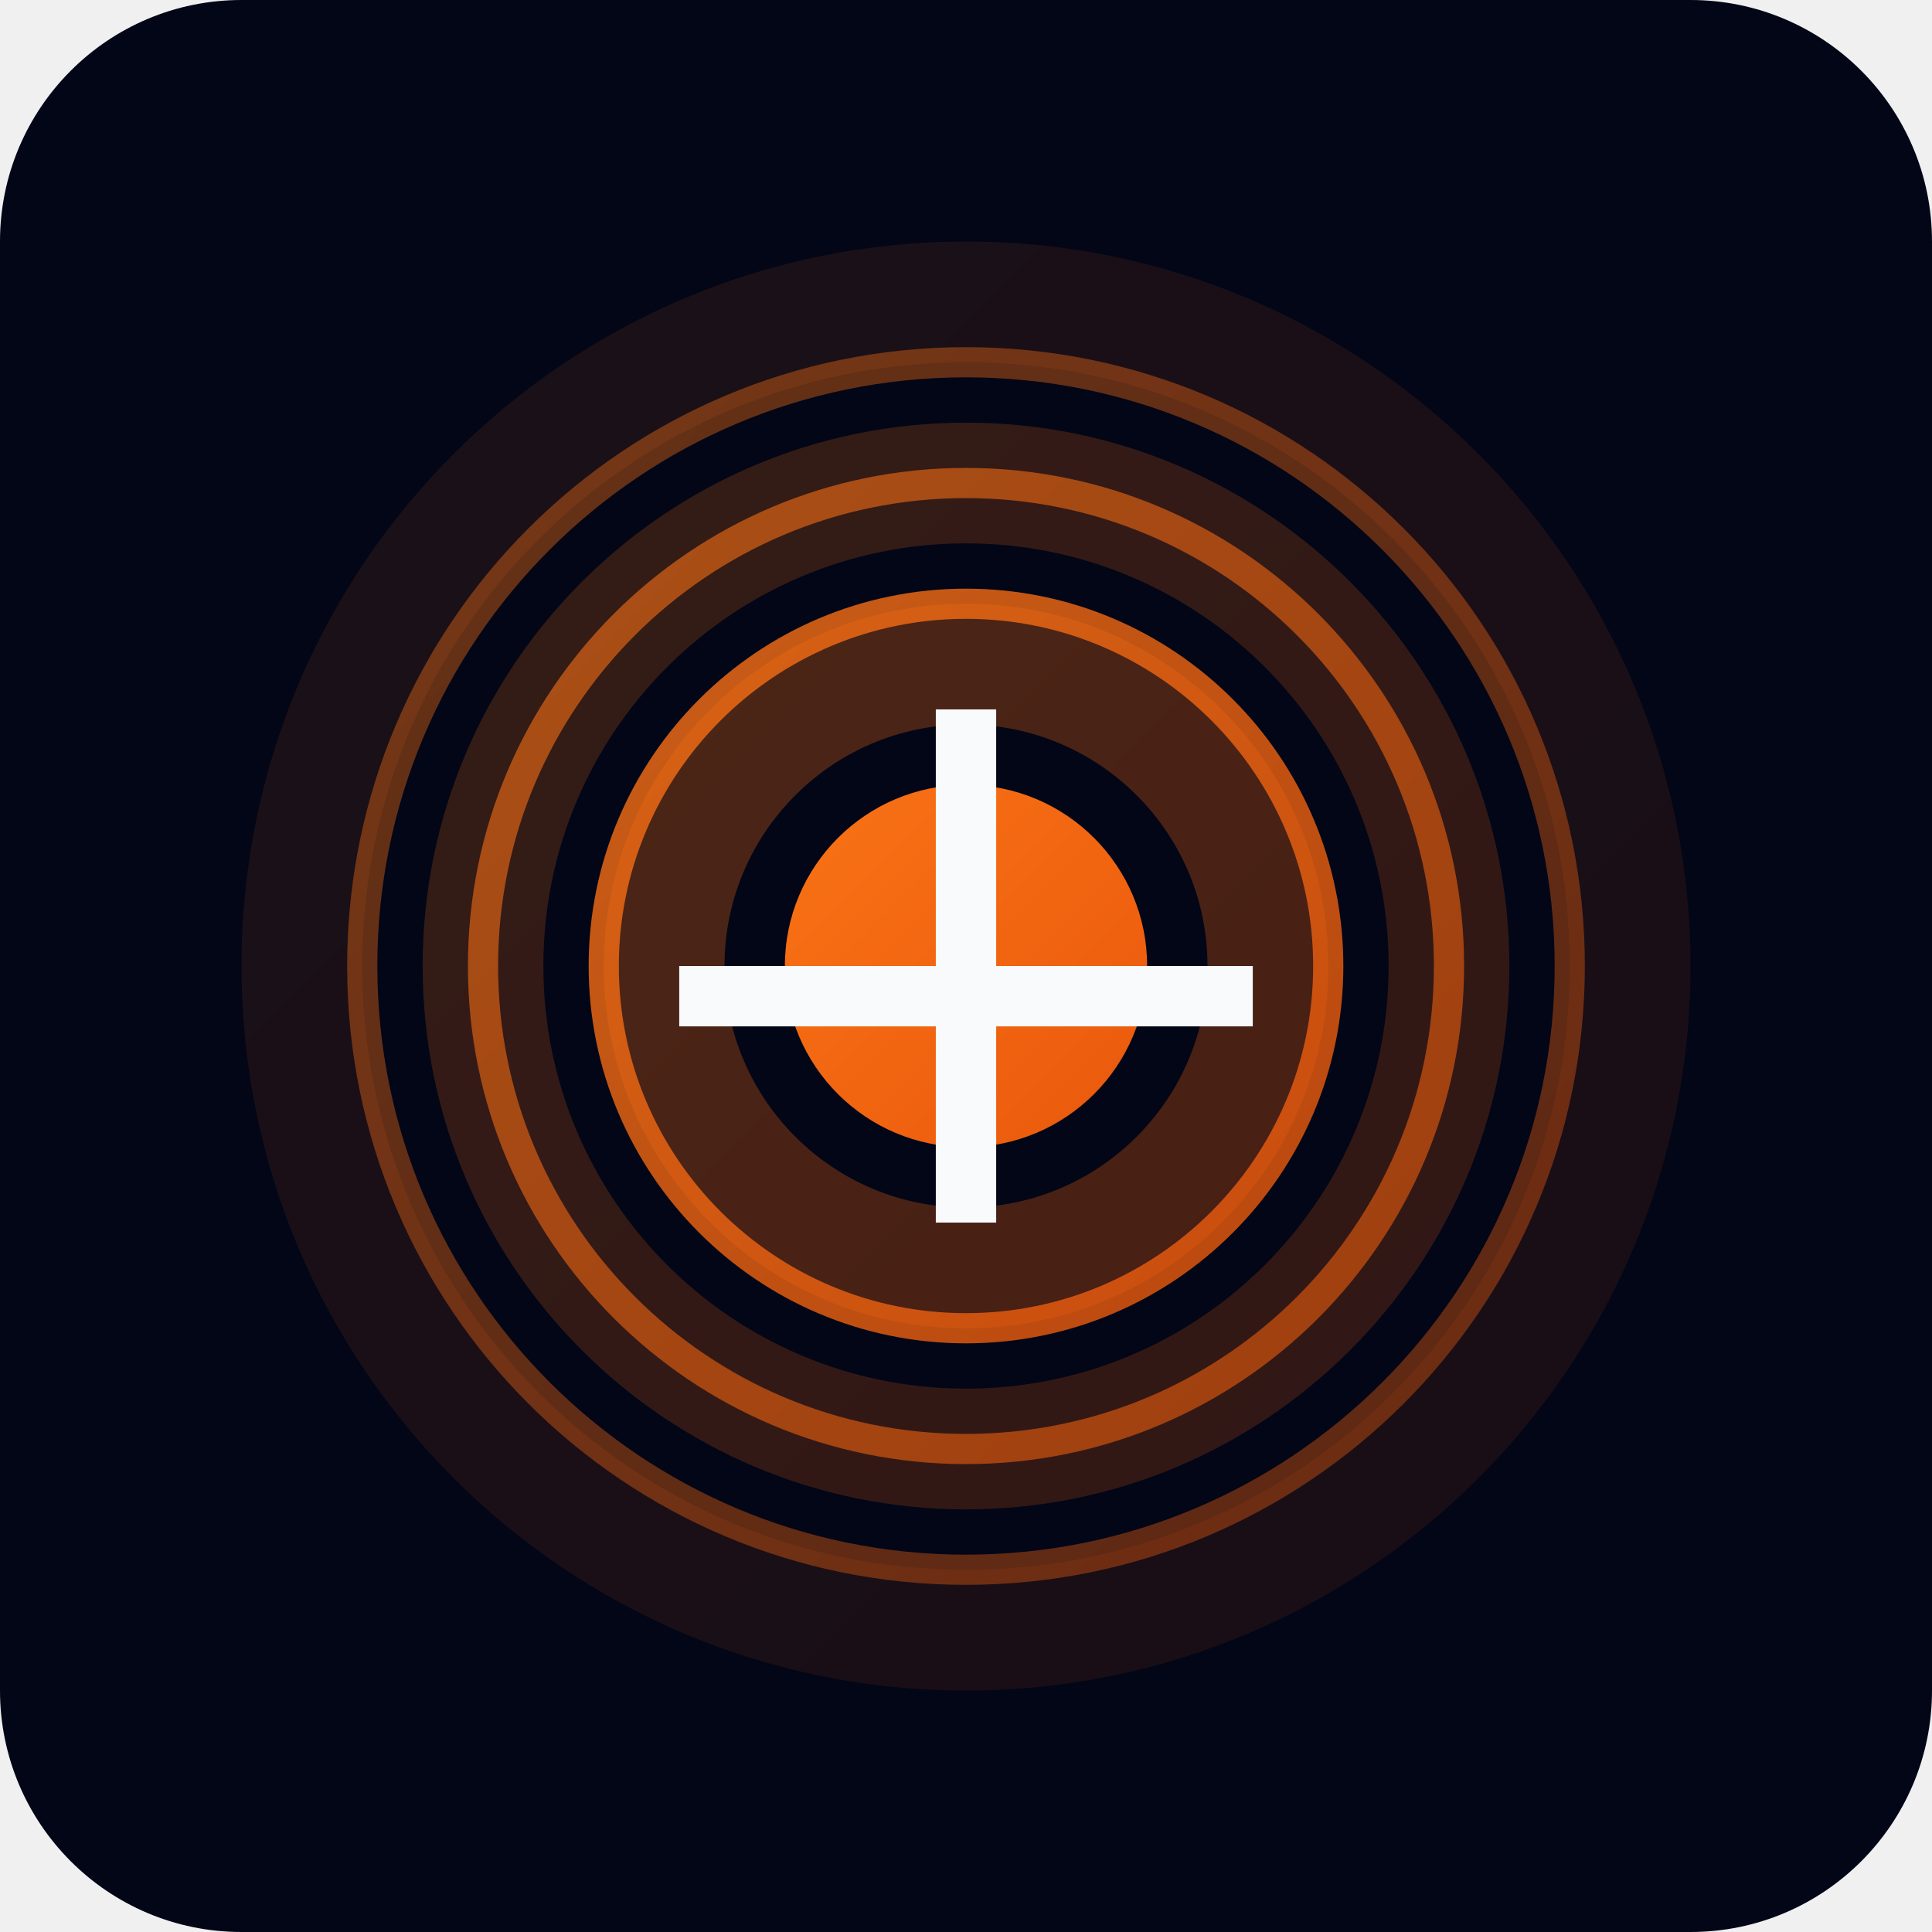
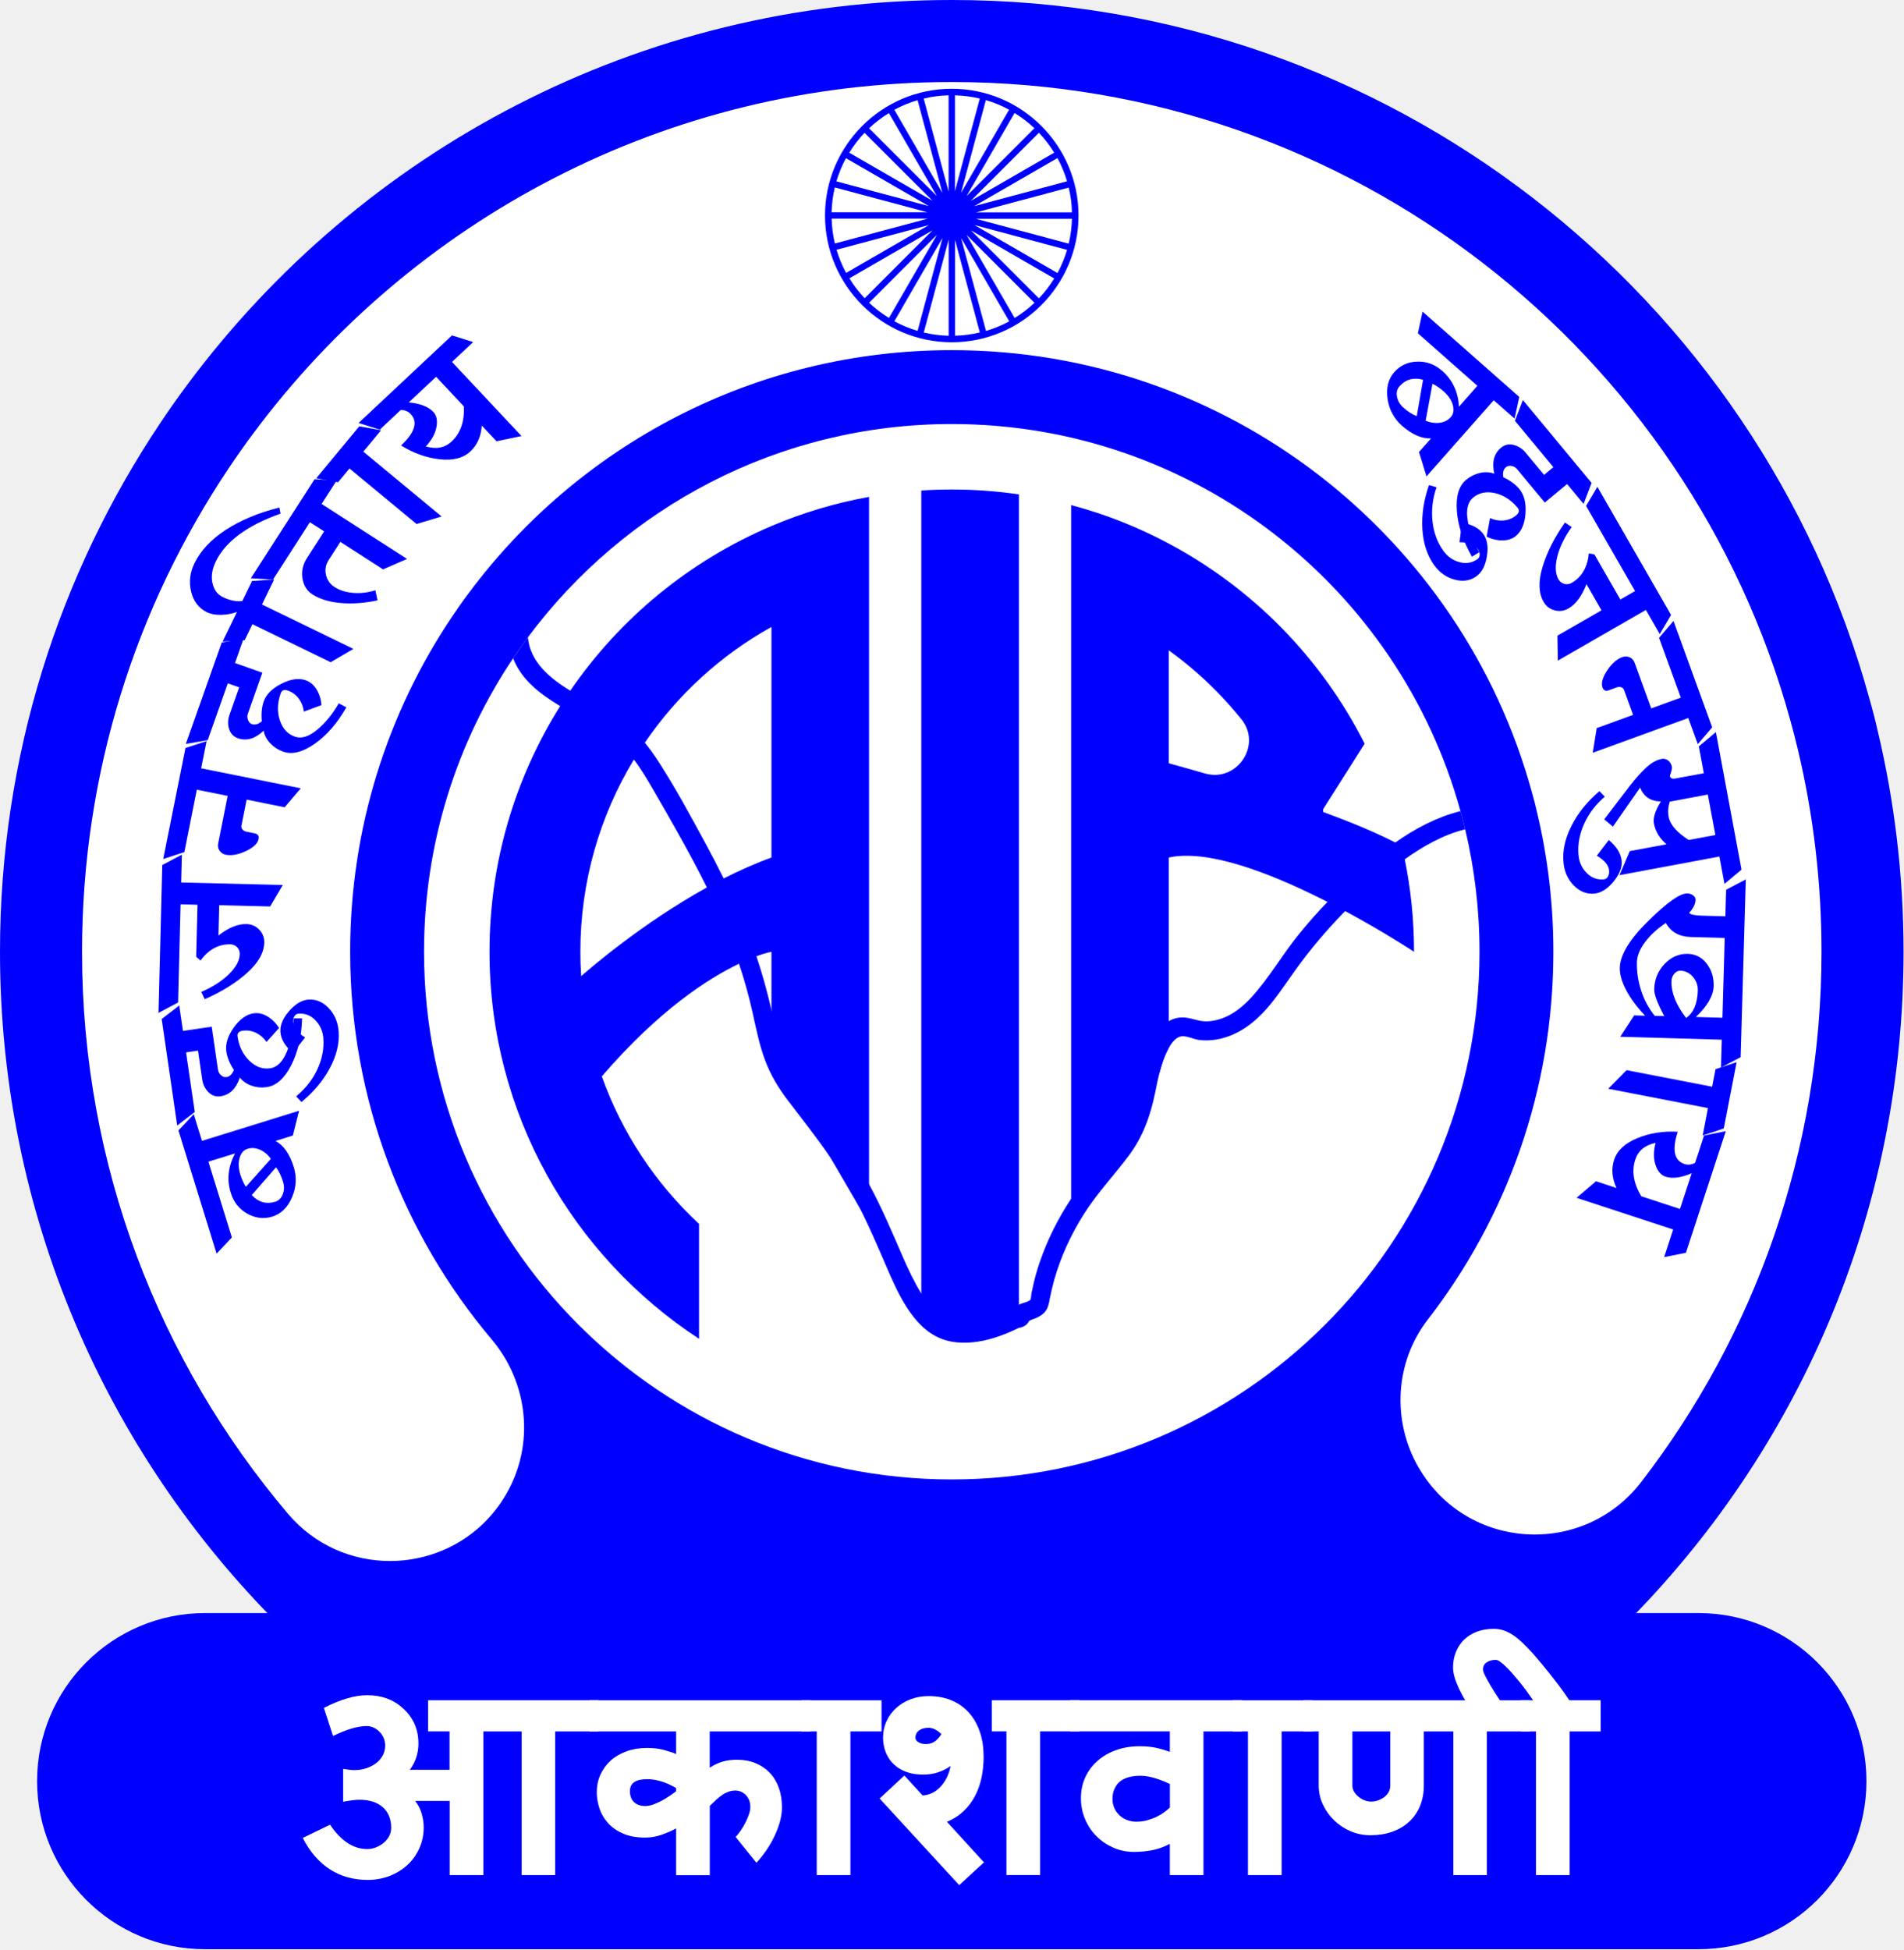
- <svg xmlns="http://www.w3.org/2000/svg" viewBox="0 0 512 512">
+ <svg xmlns="http://www.w3.org/2000/svg" id="Layer_2" data-name="Layer 2" viewBox="0 0 299.16 306.34">
  <defs>
-     <linearGradient id="waveGradient512" x1="0%" y1="0%" x2="100%" y2="100%">
-       <stop offset="0%" style="stop-color:#f97316;stop-opacity:1" />
-       <stop offset="100%" style="stop-color:#ea580c;stop-opacity:1" />
-     </linearGradient>
+     <style>
+       .cls-1 {
+         fill: #fff;
+       }
+ 
+       .cls-1, .cls-2 {
+         stroke-width: 0px;
+       }
+ 
+       .cls-2 {
+         fill: blue;
+       }
+     </style>
  </defs>
-   <rect width="512" height="512" fill="#020617" rx="64" />
-   <g fill="url(#waveGradient512)">
-     <circle cx="256" cy="256" r="48" />
-     <path d="M256 160c-53 0-96 43-96 96s43 96 96 96 96-43 96-96-43-96-96-96zm0 160c-35.3 0-64-28.7-64-64s28.7-64 64-64 64 28.7 64 64-28.7 64-64 64z" opacity="0.3" />
-     <path d="M256 112c-79.5 0-144 64.5-144 144s64.5 144 144 144 144-64.5 144-144-64.5-144-144-144zm0 256c-61.9 0-112-50.1-112-112s50.1-112 112-112 112 50.1 112 112-50.1 112-112 112z" opacity="0.2" />
-     <path d="M256 64c-106 0-192 86-192 192s86 192 192 192 192-86 192-192-86-192-192-192zm0 352c-88.4 0-160-71.6-160-160S167.6 96 256 96s160 71.6 160 160-71.6 160-160 160z" opacity="0.1" />
-   </g>
-   <g fill="none" stroke="url(#waveGradient512)" stroke-width="8" stroke-linecap="round">
-     <path d="M256 128c-70.7 0-128 57.3-128 128s57.3 128 128 128 128-57.3 128-128-57.3-128-128-128z" opacity="0.6" />
-     <path d="M256 96c-88.4 0-160 71.6-160 160s71.6 160 160 160 160-71.6 160-160-71.6-160-160-160z" opacity="0.4" />
-     <path d="M256 160c-53 0-96 43-96 96s43 96 96 96 96-43 96-96-43-96-96-96z" opacity="0.8" />
-   </g>
-   <g fill="#f8fafc">
-     <path d="M180 256h152v16H180z" />
-     <path d="M248 188v136h16V188z" />
+   <g id="Layer_1-2" data-name="Layer 1">
+     <g>
+       <rect class="cls-2" x="5.83" y="253.51" width="287.5" height="52.83" rx="26.41" ry="26.41" />
+       <path class="cls-2" d="m299.16,149.58c0,82.6-66.96,149.56-149.58,149.56S0,232.18,0,149.58c0-30.8,9.31-59.41,25.25-83.19,1.35-2.02,2.74-4,4.2-5.95C56.7,23.77,100.36,0,149.58,0c68.8,0,126.77,46.46,144.19,109.71.49,1.71.94,3.43,1.33,5.16,2.65,11.15,4.06,22.76,4.06,34.72Z" />
+       <path class="cls-1" d="m232.52,149.58c0,45.8-37.13,82.93-82.94,82.93s-82.94-37.13-82.94-82.93c0-17.08,5.16-32.94,14-46.13.75-1.12,1.52-2.22,2.33-3.3,15.11-20.33,39.32-33.51,66.61-33.51,38.15,0,70.29,25.76,79.95,60.83.27.95.52,1.9.74,2.86,1.47,6.18,2.25,12.62,2.25,19.25Z" />
+       <g>
+         <g>
+           <path class="cls-2" d="m220.77,135.04c-.14-.7-.29-1.39-.45-2.08-.33-.18-.68-.37-1.03-.55-3.18-1.63-7.17-3.27-11.34-4.8v-.44c2.36-3.72,4.17-6.57,6.52-10.29-3.38-6.7-7.77-12.8-12.96-18.11-5.2-5.31-11.21-9.82-17.82-13.34-4.82-2.58-9.96-4.62-15.35-6.05v112.97l13.94-23.94c.14-.55.3-1.1.49-1.64.19-.53.5-1.34.92-2.08v-29.92c6.02-1.33,15.56,2.31,23.64,6.32h.01c.43.21.87.43,1.29.65.96.48,1.89.97,2.78,1.45,6.23,3.35,10.82,6.39,10.82,6.39,0-4.98-.5-9.84-1.46-14.54Zm-31.43-13.49c-1.01-.3-1.92-.56-2.7-.77-1.85-.53-2.95-.82-2.95-.82v-17.75c3.12,2.25,6.01,4.79,8.62,7.61.44.46.86.94,1.28,1.42.42.48.84.97,1.24,1.47.1.1.18.21.27.32.1.13.2.26.29.39,2.75,4.07-1.17,9.56-6.05,8.13Z" />
+           <path class="cls-2" d="m160.13,77.7v129.63c-3.42.62-6.95.95-10.55.95-1.61,0-3.21-.07-4.79-.2V77.09c1.58-.11,3.18-.16,4.79-.16,3.58,0,7.11.26,10.55.77Z" />
+           <path class="cls-2" d="m121.24,82.67c-12.85,5.45-23.82,14.5-31.62,25.88-.55.79-1.08,1.6-1.59,2.42-7.03,11.19-11.1,24.43-11.1,38.61,0,25.46,13.1,47.86,32.93,60.83v-18.06c-6.81-6.32-12.1-14.25-15.28-23.19,9.02-10.47,16.78-15.42,21.56-17.7,1.07-.52,1.99-.89,2.74-1.18,1.52-.55,2.36-.7,2.36-.7v16.41l9.29,15.96,4.68,8.05,1.37,2.35v-114.26c-5.34.96-10.47,2.51-15.34,4.58Zm-7.51,55.39c-.89.46-1.78.93-2.64,1.41-10.31,5.71-18.62,12.94-19.75,13.94-.09-1.27-.13-2.54-.13-3.83,0-11.05,3.07-21.39,8.41-30.21.55-.9,1.12-1.78,1.72-2.65,5.1-7.5,11.93-13.76,19.9-18.19v36.24c-2.54.92-5.07,2.05-7.51,3.29Z" />
+         </g>
+         <g>
+           <path class="cls-2" d="m230.27,130.33c-3.43.85-6.58,2.64-9.45,4.68-.02.01-.03.02-.05.03-3.36,2.41-6.47,5.2-9.36,8.15-.12.11-.23.23-.34.34-2.73,2.82-5.27,5.83-7.56,9.03-2.23,3.11-4.27,6.46-7.44,8.72-1.44,1.03-3.14,1.8-4.89,2.09-.92.15-1.82.19-2.74.07-.87-.11-1.92-.68-2.77-.57-.8.1-1.47.91-1.98,1.82-.42.74-.73,1.55-.92,2.08-.19.54-.35,1.09-.49,1.64-.3,1.12-.52,2.25-.75,3.38-.76,3.65-1.91,6.88-4.17,9.89-2.3,3.07-4.93,5.83-6.99,9.09-2.04,3.23-3.66,6.71-4.69,10.39-.26.95-.49,1.91-.68,2.87-.14.75-.24,1.47-.73,2.09-.45.56-1.05.87-1.7,1.13-.23.09-.48.16-.7.27-.04.02-.07.04-.11.07h-.01c-.28.6-.94,1.03-1.61,1.09-.18.09-.37.18-.55.26-.56.27-1.13.51-1.71.74-1.08.43-2.19.78-3.33,1.02-2.2.44-4.54.52-6.66-.32-4.55-1.8-6.92-7.46-8.72-11.64-1.27-2.95-2.54-5.88-3.96-8.74-.77-1.56-1.6-3.11-2.49-4.62-.7-1.17-1.43-2.31-2.19-3.43-2.11-3.09-4.42-6.01-6.71-9.01-1.5-1.96-2.72-4.02-3.59-6.33-.89-2.39-1.39-4.91-1.94-7.4-.58-2.63-1.3-5.21-2.15-7.75-.77-2.33-1.66-4.62-2.65-6.88-.76-1.72-1.56-3.43-2.4-5.11-1.46-2.95-3.02-5.84-4.63-8.7-1.25-2.23-2.52-4.46-3.81-6.67-.94-1.62-1.89-3.24-3.03-4.73-.34-.45-.71-.89-1.09-1.31-2.67-2.94-6.8-4.85-10.5-7.09-3.22-1.95-6.1-4.15-7.39-7.52.75-1.12,1.52-2.22,2.33-3.3.3,3.84,3.44,6.45,6.65,8.4.8.49,1.61.94,2.38,1.36,2.32,1.25,4.65,2.49,6.7,4.17.97.79,1.84,1.68,2.64,2.64.78.96,1.5,1.97,2.17,3.01,2.65,4.09,4.98,8.44,7.31,12.72,1,1.85,1.98,3.72,2.91,5.61,1.28,2.58,2.47,5.2,3.56,7.87.58,1.44,1.11,2.89,1.59,4.35.93,2.78,1.7,5.59,2.36,8.46.09.39.18.79.27,1.18.51,2.34,1.04,4.74,2.05,6.94.99,2.19,2.45,4.1,3.95,5.96,3.03,3.76,5.84,7.64,8.25,11.82.28.49.55.97.82,1.47,2.02,3.73,3.65,7.6,5.34,11.5.85,1.94,1.75,3.87,2.87,5.67.08.13.16.25.24.38,1.07,1.65,2.31,3.42,4.27,4.05.33.1.66.18.99.23,1.09.18,2.21.09,3.31-.13.03,0,.05,0,.08-.01.38-.06.76-.15,1.13-.25,1-.27,1.99-.62,2.94-1.04.5-.22,1.01-.57,1.54-.81.24-.25.53-.47.84-.65.01,0,.01-.01.02-.01.48-.28,1.48-.38,1.82-.81.04-.05.1-.8.14-.99.11-.56.23-1.11.36-1.65.26-1.1.58-2.18.94-3.24,1.2-3.52,2.88-6.86,4.93-9.96.35-.54.72-1.07,1.1-1.59,2.32-3.19,5.28-5.97,7.18-9.45,1.77-3.24,1.93-7,2.97-10.48.66-2.23,1.96-5.17,4.1-6.39.81-.47,1.75-.69,2.82-.53,1.06.16,2.01.58,3.1.57.85-.01,1.68-.19,2.48-.48,1.84-.67,3.35-1.95,4.65-3.37,2.72-3,4.77-6.59,7.31-9.74,1.45-1.79,2.98-3.53,4.58-5.19,1.21-1.26,2.46-2.49,3.75-3.67,2.17-1.98,4.46-3.94,6.91-5.66,3.14-2.21,6.53-4.01,10.24-4.94.27.95.52,1.9.74,2.86Z" />
+           <path class="cls-2" d="m158.92,207.3s.01,0,.01.01v.02s0-.02-.01-.03Z" />
+           <path class="cls-2" d="m160.79,205.94h-.03s.02,0,.03,0Z" />
+         </g>
+       </g>
+       <g>
+         <path class="cls-1" d="m286.27,149.58c0,31.37-10.56,60.27-28.33,83.33-9.17,11.91-27.47,10.75-34.98-2.27h-.01c-4.24-7.34-3.73-16.56,1.45-23.26,12.37-15.98,19.73-36.03,19.73-57.8,0-7.56-.89-14.9-2.57-21.94-.25-1.1-.53-2.18-.84-3.26-11.01-39.98-47.65-69.35-91.14-69.35-31.11,0-58.71,15.03-75.93,38.2-.93,1.23-1.8,2.49-2.66,3.76-10.08,15.04-15.96,33.12-15.96,52.59,0,23.21,8.36,44.47,22.24,60.92,5.78,6.85,6.78,16.53,2.3,24.29-4,6.94-11.12,10.54-18.28,10.54-5.89,0-11.81-2.43-16.06-7.45-20.17-23.83-32.34-54.64-32.34-88.3,0-28.15,8.5-54.29,23.07-76.02,1.24-1.85,2.51-3.66,3.84-5.44C64.7,34.61,104.6,12.89,149.58,12.89c62.87,0,115.84,42.46,131.77,100.25.44,1.57.85,3.14,1.22,4.72,2.42,10.18,3.7,20.8,3.7,31.72Z" />
+         <path class="cls-2" d="m149.58,13.95c-10.98,0-19.92,8.94-19.92,19.92s8.94,19.92,19.92,19.92,19.92-8.93,19.92-19.92-8.94-19.92-19.92-19.92Zm3,17.61l10.7-10.7c.91.96,1.71,2.01,2.4,3.13l-13.1,7.57Zm13.62-6.71c.62,1.15,1.12,2.37,1.5,3.64l-14.58,3.9,13.07-7.55Zm-14.29,5.96l7.54-13.05c1.12.69,2.17,1.49,3.12,2.39l-10.66,10.66Zm-.87-.49l3.9-14.59c1.28.38,2.5.88,3.65,1.51l-7.55,13.08Zm-.96-.27v-15.07c1.34.04,2.64.21,3.9.51l-3.9,14.56Zm-1,.05l-3.91-14.61c1.26-.3,2.57-.48,3.91-.51v15.13Zm-.97.23l-7.55-13.08c1.15-.63,2.37-1.13,3.65-1.51l3.9,14.59Zm-.86.5l-10.67-10.67c.95-.9,2-1.7,3.12-2.39l7.55,13.07Zm-.7.72l-13.08-7.55c.69-1.13,1.5-2.18,2.4-3.13l10.68,10.68Zm-.52.85l-14.58-3.9c.38-1.27.88-2.5,1.5-3.64l13.07,7.55Zm-.26.96h-15.08c.04-1.34.21-2.64.51-3.9l14.56,3.9Zm.04,1l-14.6,3.91c-.3-1.26-.48-2.57-.51-3.91h15.11Zm.23.98l-13.07,7.55c-.62-1.15-1.12-2.37-1.5-3.64l14.57-3.9Zm.5.87l-10.65,10.66c-.9-.95-1.71-2-2.4-3.13l13.05-7.54Zm.72.69l-7.55,13.07c-1.12-.69-2.17-1.49-3.12-2.39l10.67-10.68Zm.86.51l-3.91,14.59c-1.28-.38-2.5-.88-3.65-1.51l7.56-13.09Zm.97.24v15.12c-1.34-.04-2.65-.21-3.91-.51l3.91-14.6Zm1,.04l3.9,14.56c-1.26.3-2.56.48-3.9.51v-15.07Zm.96-.28l7.56,13.09c-1.15.63-2.37,1.13-3.65,1.51l-3.91-14.59Zm.85-.51l10.68,10.69c-.95.9-2,1.7-3.12,2.39l-7.56-13.08Zm.73-.68l13.05,7.54c-.69,1.12-1.49,2.17-2.4,3.13l-10.66-10.66Zm.5-.86l14.57,3.91c-.38,1.27-.88,2.5-1.5,3.64l-13.07-7.55Zm.22-.98h15.12c-.04,1.34-.21,2.65-.51,3.91l-14.6-3.91Zm.04-1l14.57-3.9c.3,1.26.48,2.56.51,3.9h-15.08Z" />
+         <g>
+           <path class="cls-2" d="m30.45,175.12l1.29,4.18,15.26-4.73-.98,3.89-2.72.85c1.28.7,2.23,2.07,2.86,4.09.5,1.61.41,3.21-.28,4.79-.68,1.58-1.71,2.59-3.08,3.01-1.34.42-2.65.26-3.94-.46-1.28-.72-2.15-1.82-2.6-3.28-.64-2.06-.41-4.12.67-6.18l-4.18,1.29,3.69,11.91-2.4,2.54-6-19.36,2.4-2.54Zm12.12,6.99c-.52-.69-1.11-1.17-1.76-1.44-.66-.27-1.29-.32-1.91-.12s-1.04.67-1.25,1.44c-.22.77-.18,1.64.12,2.61.22.73.52,1.37.87,1.92l3.93-4.4Zm.81,1.34l-3.82,4.37c.53.57,1.11.93,1.73,1.11.62.17,1.28.15,1.98-.07.54-.17.94-.56,1.17-1.19.24-.62.25-1.28.03-1.97-.29-.92-.65-1.67-1.09-2.25Z" />
+           <path class="cls-2" d="m28.17,158.03l.58,3.99,4.52-.66.99,6.77c.05.33.2.61.47.85.27.24.55.34.85.3.51-.08.91-.45,1.18-1.13-.66-.98-1.05-1.95-1.19-2.9-.17-1.17.22-2.42,1.16-3.75.95-1.33,2-2.09,3.15-2.25.69-.1,1.39.05,2.1.46.71.41,1.34,1.02,1.88,1.84l-1.98,2.21c-.41-.62-.95-1.09-1.62-1.43-.67-.33-1.37-.44-2.1-.34-.63.09-.9.39-.83.89.23,1.58.85,2.85,1.85,3.82,1,.97,2.1,1.37,3.3,1.19,1.07-.16,1.92-1,2.57-2.54.65-1.54,1.01-3.3,1.09-5.3h1.34c-.09,2.87-.67,5.33-1.73,7.39-1.06,2.06-2.33,3.19-3.81,3.41-.83.12-1.63.05-2.4-.22-.78-.27-1.39-.69-1.85-1.28-.58,1.75-1.59,2.73-3.03,2.94-.73.11-1.36-.11-1.9-.64-.54-.54-.87-1.22-.99-2.05l-.65-4.48-1.88.27,1.37,9.37-2.76,2.13-2.44-16.74,2.76-2.13Z" />
+           <path class="cls-2" d="m47.37,173.19l-.83-.89c1.45-1.19,2.56-2.6,3.32-4.22.76-1.63,1.08-3.25.96-4.87-.08-1.12-.5-2.08-1.24-2.85-.74-.78-1.63-1.13-2.67-1.05-.28.02-.5.16-.66.42s-.22.59-.19.98c.06.82.69,1.6,1.89,2.34l-1.92,2.43c-1.22-1.05-1.88-2.15-1.96-3.29-.08-1.05.37-2.14,1.35-3.27.98-1.13,1.99-1.74,3.04-1.82,1.2-.09,2.27.36,3.2,1.34.93.98,1.45,2.2,1.56,3.65.14,1.86-.32,3.78-1.37,5.75-1.05,1.98-2.54,3.76-4.48,5.36Z" />
+           <path class="cls-2" d="m34.45,142.27l-.12,4.75c.79-.61,1.55-1.07,2.29-1.37.74-.3,1.45-.44,2.13-.42.78.02,1.45.31,1.99.88.54.56.8,1.25.79,2.04-.04,1.58-.94,3.17-2.7,4.75-1.76,1.58-3.98,2.96-6.66,4.14l-.54-1.15c1.78-.77,3.23-1.69,4.34-2.78,1.11-1.09,1.68-2.14,1.71-3.15.01-.42-.12-.78-.4-1.08-.28-.3-.64-.46-1.08-.47-.91-.02-1.76.18-2.54.6-.79.42-1.5,1.07-2.16,1.94l-.67-.59.21-8.17-2.66-.07-.39,15.43-3.08,1.63.59-23.23,3.08-1.63-.11,4.37,15.97.4-1.99,3.37-7.98-.2Z" />
+           <path class="cls-2" d="m32.47,116.46l-.86,4.29,15.66,3.14-2.54,2.98-5.97-1.2-.82,4.1c-.04.21.01.41.16.59.15.18.36.29.62.35l1.31.26c.5.1.7.4.6.9-.14.7-.8,1.33-2,1.89-1.19.56-2.24.75-3.15.57-.41-.08-.73-.29-.97-.63-.24-.34-.31-.72-.22-1.16l1.49-7.46-4.85-.97-1.96,9.81-3.32,1.08,3.5-17.45,3.32-1.08Z" />
+           <path class="cls-2" d="m38.27,100.4l-1.34,3.8,4.3,1.52-2.28,6.45c-.11.31-.1.64.02.97.12.34.33.56.61.66.49.17,1.01.02,1.57-.45-.12-1.17-.02-2.21.3-3.12.39-1.11,1.32-2.04,2.78-2.78,1.46-.74,2.74-.92,3.84-.53.66.23,1.21.7,1.65,1.39.44.69.71,1.53.81,2.5l-2.79,1.03c-.07-.74-.33-1.41-.77-2.02-.44-.61-1-1.03-1.7-1.28-.6-.21-.98-.08-1.15.4-.53,1.5-.58,2.92-.15,4.24.43,1.32,1.22,2.19,2.37,2.59,1.02.36,2.17.01,3.46-1.05,1.29-1.06,2.43-2.45,3.44-4.18l1.19.62c-1.42,2.5-3.08,4.41-4.97,5.73-1.89,1.33-3.55,1.74-4.96,1.24-.79-.28-1.46-.72-2.03-1.31-.56-.59-.91-1.26-1.04-1.99-1.33,1.28-2.68,1.67-4.05,1.19-.69-.25-1.15-.73-1.38-1.46-.23-.73-.2-1.48.08-2.27l1.51-4.27-1.79-.63-3.16,8.93-3.44.6,5.65-15.95,3.44-.6Z" />
+           <path class="cls-2" d="m43.08,91.07l-1.91,3.93,14.37,6.98-3.57,2.09-12.3-5.97-1.22,2.51-3.47.22,2.26-4.65c-.78.28-1.62.43-2.5.45-.88.02-1.62-.12-2.21-.41-1.29-.63-2.12-1.7-2.49-3.22-.37-1.52-.2-3.01.52-4.48.96-1.98,2.6-3.73,4.91-5.24,2.31-1.51,5.12-2.68,8.43-3.52l.19.96c-2.62.93-4.78,2.01-6.48,3.27s-2.94,2.67-3.7,4.26c-.58,1.2-.76,2.32-.52,3.38.23,1.06.77,1.79,1.61,2.2,1.08.53,2.11.74,3.08.63l1.53-3.15,3.47-.24Z" />
+           <path class="cls-2" d="m52.91,75.52l-2.37,3.68,13.43,8.64-3.77,1.64-6.71-4.32-1.85,2.88c-.46.71-.6,1.48-.41,2.3s.63,1.46,1.32,1.9c.83.54,1.82.85,2.97.94,1.15.09,2.31-.05,3.47-.41l.34,1.58c-2.03.44-3.96.58-5.78.42-1.82-.16-3.31-.62-4.46-1.36-.86-.56-1.38-1.39-1.56-2.51s.06-2.19.73-3.23l2.68-4.16-2.24-1.44-5.8,9.02-3.48-.21,10.02-15.57,3.48.21Z" />
+           <path class="cls-2" d="m59.89,67.61l-2.79,3.37,12.3,10.19-3.94,1.18-10.54-8.73-1.79,2.17-3.44-.62,6.77-8.17,3.43.62Z" />
+           <path class="cls-2" d="m75.72,66.86c-.11,1.7-.71,3.06-1.8,4.09-1.12,1.05-2.72,1.46-4.81,1.23-2.09-.23-4.12-.95-6.08-2.17,1.09-1.02,1.76-1.95,2.01-2.77.25-.83.08-1.55-.51-2.18-.38-.41-.9-.62-1.54-.64l-3.3,3.1-3.33-1.05,14.67-13.76,3.33,1.05-3.33,3.12,10.93,11.65-3.93.82-2.32-2.47Zm-7.18-7.65l-4.3,4.03c1.8.17,3.08.67,3.85,1.49.53.56.7,1.36.5,2.4-.19,1.03-.75,2.04-1.67,3.03.82.24,1.56.3,2.24.17.68-.13,1.28-.45,1.82-.95,1.39-1.3,2.03-3.14,1.92-5.51l-4.37-4.66Z" />
+         </g>
+         <g>
+           <path class="cls-2" d="m238.04,65.79l-3.28-2.89-10.57,11.97-1.18-3.83,1.89-2.14c-1.46.06-2.98-.6-4.57-2-1.26-1.12-2.02-2.53-2.26-4.24-.24-1.71.11-3.1,1.06-4.18.93-1.05,2.13-1.61,3.6-1.65,1.47-.05,2.78.44,3.93,1.45,1.62,1.43,2.5,3.3,2.64,5.63l2.89-3.28-9.35-8.25.73-3.41,15.2,13.41-.73,3.41Zm-15.38-.39l.99-5.72c-.75-.2-1.43-.22-2.05-.05-.62.17-1.17.54-1.66,1.09-.38.43-.51.97-.38,1.63.12.66.45,1.22.99,1.7.72.64,1.42,1.09,2.1,1.35Zm1.39.72c.8.32,1.55.42,2.26.32.7-.11,1.27-.4,1.7-.89.43-.48.53-1.11.32-1.89-.21-.77-.7-1.49-1.46-2.17-.57-.5-1.15-.9-1.74-1.18l-1.07,5.8Z" />
+           <path class="cls-2" d="m248.86,79.17l-2.57-3.1-3.51,2.91-4.37-5.27c-.21-.25-.49-.41-.85-.48-.35-.07-.65,0-.88.19-.4.33-.54.86-.42,1.58,1.07.5,1.91,1.11,2.53,1.86.75.91,1.07,2.18.96,3.81-.11,1.63-.62,2.82-1.51,3.56-.54.44-1.22.68-2.04.7-.82.02-1.68-.17-2.56-.59l.54-2.92c.67.31,1.38.44,2.12.38.74-.07,1.4-.33,1.97-.8.49-.4.57-.8.25-1.19-1.02-1.23-2.21-2-3.56-2.31-1.36-.31-2.51-.07-3.44.7-.83.69-1.12,1.86-.87,3.5s.85,3.34,1.83,5.09l-1.15.7c-1.41-2.5-2.2-4.9-2.37-7.21-.17-2.31.33-3.94,1.48-4.89.64-.53,1.37-.89,2.17-1.07.8-.18,1.55-.13,2.24.13-.42-1.79-.06-3.16,1.06-4.09.57-.47,1.22-.62,1.96-.44.74.18,1.38.59,1.91,1.23l2.89,3.48,1.46-1.21-6.04-7.29,1.25-3.26,10.8,13.03-1.25,3.26Z" />
+           <path class="cls-2" d="m224.6,76.24l1.17.33c-.62,1.77-.83,3.55-.64,5.33.19,1.79.76,3.34,1.71,4.66.66.92,1.5,1.51,2.54,1.79,1.04.28,1.98.11,2.83-.49.23-.16.34-.4.34-.7,0-.3-.11-.62-.34-.93-.48-.67-1.42-1.01-2.83-1.01l.37-3.07c1.59.26,2.72.86,3.38,1.79.61.86.8,2.02.55,3.5-.24,1.48-.79,2.52-1.65,3.13-.98.7-2.12.88-3.43.52-1.3-.35-2.38-1.12-3.23-2.31-1.08-1.52-1.69-3.39-1.83-5.62-.13-2.24.21-4.54,1.04-6.91Z" />
+           <path class="cls-2" d="m251.7,95.92l-2.37-4.12c-.35.94-.77,1.72-1.24,2.36-.47.64-1.01,1.13-1.6,1.47-.68.39-1.4.49-2.16.29-.76-.2-1.34-.65-1.74-1.34-.79-1.37-.85-3.19-.17-5.46.68-2.27,1.85-4.6,3.53-7l1.06.71c-1.12,1.58-1.88,3.12-2.26,4.63-.38,1.51-.32,2.7.18,3.58.21.36.51.6.91.72.4.12.79.06,1.17-.16.79-.45,1.41-1.07,1.86-1.84.45-.77.73-1.7.83-2.78l.88.15,4.08,7.09,2.31-1.33-7.7-13.38,1.78-3,11.58,20.14-1.78,3-2.18-3.79-13.84,7.96-.06-3.92,6.92-3.98Z" />
+           <path class="cls-2" d="m266.83,116.95l-1.5-4.11-15.01,5.46.62-3.87,5.72-2.08-1.43-3.93c-.07-.2-.22-.34-.44-.41-.22-.08-.46-.07-.71.02l-1.25.46c-.48.17-.8.02-.98-.45-.24-.67,0-1.55.72-2.65.73-1.1,1.52-1.81,2.39-2.12.39-.14.78-.13,1.16.03.38.17.64.46.79.88l2.6,7.15,4.65-1.69-3.42-9.4,2.27-2.65,6.08,16.72-2.27,2.65Z" />
+           <path class="cls-2" d="m261.89,132.67c-1.08-.93-1.73-2.02-1.96-3.27-.16-.85.21-2,1.1-3.45-.8,0-1.47-.19-2.02-.55-.54-.36-.96-.9-1.25-1.62l-4.27,6.13-1.37-1.14,4.04-5.28c.83-1.08,1.67-2.02,2.51-2.81s1.68-1.26,2.5-1.41c.37-.07.71.02,1.02.27.3.25.49.58.57.98.04.24-.06.71-.32,1.41.07.37.35.51.85.42l4.49-.83-.79-4.22,2.68-2.24,4.03,21.61-2.68,2.24-.8-4.3-15.7,2.93,1.62-3.78,5.76-1.07Zm7.7-1.44l-1.19-6.36-5.98,1.12c-.26.8-.32,1.59-.17,2.39.23,1.23,1.28,2.44,3.15,3.63l4.19-.78Z" />
+           <path class="cls-2" d="m251.37,124.33l.84.88c-1.43,1.21-2.51,2.64-3.25,4.28-.73,1.64-1.03,3.27-.88,4.88.1,1.12.53,2.07,1.29,2.83s1.65,1.1,2.69,1c.28-.02.49-.17.65-.43.15-.26.21-.59.18-.98-.08-.82-.72-1.59-1.93-2.31l1.88-2.46c1.24,1.03,1.91,2.12,2.02,3.25.1,1.05-.33,2.15-1.29,3.3-.96,1.15-1.96,1.77-3.01,1.87-1.2.11-2.27-.32-3.22-1.28-.95-.96-1.49-2.17-1.62-3.62-.17-1.86.25-3.78,1.27-5.78,1.01-2,2.48-3.81,4.39-5.43Z" />
+           <path class="cls-2" d="m258.53,159.61c-1.3-1.38-2.3-2.73-2.98-4.04s-1.01-2.48-.98-3.49c.06-2.03,1.56-4.49,4.51-7.38,2.95-2.9,4.98-4.33,6.1-4.29.34.01.65.11.91.31.27.2.4.42.39.68-.02.67-.36,1.36-1.01,2.06.18.26.81.4,1.89.44l3.8.11.12-4.18,3.09-1.62-.81,27.94-3.09,1.62.13-4.37-15.96-.46,2.19-3.36,1.71.05Zm3.04.09c-1.08-2.01-1.61-3.42-1.59-4.23.04-1.56.59-2.88,1.63-3.98,1.04-1.09,2.26-1.62,3.67-1.58,1.22.04,2.2.55,2.96,1.55.76,1,1.12,2.17,1.08,3.51-.04,1.52-.98,3.14-2.8,4.86l4.18.12.36-12.54-5.32-.15c-1.84-.05-3.15-.79-3.93-2.21-1.34.89-2.43,1.89-3.26,3-.83,1.11-1.26,2.16-1.29,3.15-.04,1.48.18,2.97.66,4.46.48,1.49,1.2,2.82,2.14,3.99l1.52.04Zm3.42.29c1.17-.82,1.78-2.26,1.84-4.32.02-.82-.24-1.54-.78-2.16s-1.21-.94-1.98-.96c-.34,0-.65.15-.94.48-.28.33-.43.72-.44,1.19-.05,1.79.72,3.71,2.31,5.77Z" />
+           <path class="cls-2" d="m267.6,178.44l.83-4.29-15.68-3.04,2.89-2.92,13.44,2.6.54-2.76,3.31-1.1-2.02,10.42-3.31,1.1Z" />
+           <path class="cls-2" d="m254.06,186.72c-.72-1.54-.85-3.03-.38-4.45.48-1.46,1.69-2.59,3.63-3.39s4.07-1.14,6.37-1.01c-.47,1.42-.61,2.55-.43,3.4.18.84.67,1.4,1.49,1.67.53.17,1.08.12,1.66-.18l1.41-4.3,3.42-.68-6.27,19.11-3.42.68,1.42-4.34-15.18-4.98,3.05-2.6,3.22,1.06Zm9.97,3.27l1.84-5.6c-1.66.71-3.03.89-4.1.54-.73-.24-1.26-.86-1.59-1.86-.33-1-.32-2.15.01-3.46-.83.18-1.52.49-2.05.93-.53.44-.91,1.01-1.14,1.71-.59,1.81-.27,3.73.95,5.76l6.07,1.99Z" />
+         </g>
+       </g>
+       <g>
+         <path class="cls-1" d="m94.08,272.11h-6.83v22.58h-5.27v-22.58h-6.02v22.58h-5.29v-11.66h-5.43c.46.58.8,1.24,1.02,1.98.22.74.33,1.46.33,2.16,0,1.18-.23,2.28-.68,3.29-.45,1.01-1.07,1.89-1.86,2.62s-1.72,1.31-2.8,1.74c-1.08.42-2.24.63-3.49.63-1.07,0-2.09-.13-3.07-.4-.98-.26-1.9-.67-2.76-1.21-.86-.54-1.66-1.23-2.39-2.06-.74-.83-1.39-1.81-1.96-2.93l4.29-2.08c1.71,2.55,3.66,3.83,5.85,3.83.47,0,.93-.09,1.38-.27.45-.18.85-.42,1.21-.72.35-.3.64-.65.85-1.05.21-.4.32-.83.32-1.29,0-.71-.12-1.34-.35-1.89-.24-.55-.57-1.02-1.01-1.39s-.96-.66-1.57-.85c-.61-.19-1.29-.29-2.04-.29-.26,0-.6.02-1.02.07-.42.05-.94.13-1.56.24v-5.16c.42.07.76.12,1.04.15.28.03.52.04.73.04.64,0,1.25-.09,1.83-.28.58-.19,1.1-.45,1.54-.78.44-.33.8-.74,1.06-1.21s.4-1,.4-1.58c0-.43-.08-.83-.24-1.2-.16-.37-.37-.69-.65-.97-.27-.28-.58-.5-.93-.66-.35-.16-.72-.24-1.1-.24-.68,0-1.46.13-2.33.38-.87.26-1.85.65-2.94,1.18l-1.44-4.41c2.59-1.33,4.86-2,6.81-2,2.26,0,4.14.69,5.64,2.08,1.61,1.46,2.41,3.3,2.41,5.52,0,1.51-.45,2.89-1.35,4.12h6.24v-6.04h-3.37v-4.89h26.77v4.89Z" />
+         <path class="cls-1" d="m127.42,267.22v4.89h-15.88v5.7c.69-.44,1.38-.76,2.05-.96.67-.19,1.41-.29,2.22-.29,1.08,0,2.06.18,2.93.54.87.36,1.62.87,2.24,1.52.62.65,1.09,1.44,1.42,2.36.33.92.49,1.95.49,3.09,0,.72-.11,1.47-.32,2.24-.22.77-.51,1.54-.87,2.3-.37.76-.79,1.5-1.28,2.21-.49.71-1,1.35-1.54,1.94l-3.27-4.06c.28-.29.56-.64.83-1.05.28-.41.52-.83.74-1.26s.39-.85.53-1.27.21-.78.21-1.1c0-.49-.08-.89-.24-1.23-.16-.33-.36-.6-.6-.81-.24-.21-.5-.36-.76-.45-.26-.09-.5-.13-.71-.13-.39,0-.75.06-1.09.18s-.67.28-.99.5c-.32.21-.64.47-.97.77-.33.3-.66.62-1.01.97v10.89h-5.29v-7.35c-.67.36-1.42.69-2.27.99-.85.3-1.7.45-2.56.45-1.42,0-2.61-.22-3.59-.67-.98-.44-1.77-1.01-2.36-1.7-.6-.69-1.03-1.45-1.29-2.28-.26-.83-.4-1.64-.4-2.44,0-1.03.19-1.97.58-2.82.39-.85.93-1.59,1.62-2.21s1.53-1.1,2.5-1.45c.97-.35,2.04-.52,3.21-.52.97,0,1.83.1,2.59.3s1.41.42,1.97.66v-3.56h-13.63v-4.89h34.8Zm-21.17,13.78c-.24-.12-.51-.27-.82-.43-.31-.16-.66-.31-1.04-.45-.38-.14-.8-.26-1.25-.35-.45-.1-.93-.15-1.45-.15-1.79,0-2.69.62-2.69,1.85,0,.79.22,1.38.67,1.78.44.4,1.03.59,1.75.59.39,0,.8-.08,1.24-.24s.87-.35,1.3-.58.84-.48,1.24-.75.75-.52,1.05-.76v-.52Z" />
+         <path class="cls-1" d="m138.54,272.11h-4.89v22.58h-5.29v-22.58h-2.39v-4.89h12.57v4.89Z" />
+         <path class="cls-1" d="m154.59,276.06c0,1.12-.11,2.21-.32,3.26-.22,1.05-.56,2.02-1.02,2.91s-1.06,1.69-1.79,2.39c-.73.7-1.61,1.27-2.63,1.7l5.81,6.37-3.89,3.58-12.51-13.61,3.89-3.62,2.87,3.14c.53-.03,1.03-.16,1.5-.39.47-.23.9-.55,1.29-.96.39-.41.72-.89,1-1.45.28-.56.48-1.17.6-1.83-.6.43-1.26.76-2,1-.74.24-1.5.35-2.29.35-1.05,0-1.97-.15-2.76-.46-.78-.3-1.44-.72-1.97-1.26-.53-.53-.92-1.15-1.19-1.85-.26-.7-.4-1.45-.4-2.24,0-.94.19-1.81.56-2.61.37-.8.88-1.49,1.53-2.07.65-.58,1.4-1.04,2.27-1.36.87-.33,1.8-.49,2.8-.49,1.35,0,2.55.23,3.62.68,1.07.45,1.97,1.09,2.72,1.93.74.83,1.31,1.83,1.71,3,.4,1.17.59,2.46.59,3.89Zm-9.1-1.96c.19,0,.4-.02.6-.06.21-.04.42-.12.62-.23.21-.11.42-.27.62-.48.21-.21.42-.47.62-.79-.31-.3-.63-.55-.97-.73-.34-.18-.69-.27-1.05-.27-.61,0-1.11.14-1.49.42-.38.28-.57.66-.57,1.14,0,.29.16.53.49.72.33.19.7.28,1.11.28Zm24.15-2h-6.18v22.58h-5.29v-22.58h-2.29v-4.89h13.76v4.89Z" />
+         <path class="cls-1" d="m195.2,272.11h-6.06v22.58h-5.29v-4.91c-.92.49-1.84.82-2.77,1s-1.87.27-2.83.27c-1.17,0-2.26-.22-3.28-.67s-1.91-1.05-2.66-1.81c-.76-.76-1.35-1.66-1.78-2.68s-.65-2.12-.65-3.29.23-2.31.7-3.31c.46-1,1.11-1.86,1.94-2.58s1.8-1.28,2.94-1.68c1.13-.4,2.36-.59,3.69-.59.99,0,1.87.09,2.64.27.78.18,1.46.39,2.06.62v-3.23h-15.67v-4.89h27.02v4.89Zm-11.34,8.26c-.32-.15-.67-.3-1.05-.46-.38-.15-.77-.29-1.18-.42-.4-.12-.81-.23-1.21-.3s-.78-.11-1.14-.11c-.68,0-1.26.06-1.75.19-.49.12-.89.29-1.22.5-.33.21-.59.45-.78.72-.19.27-.34.54-.45.81s-.17.53-.2.79c-.03.26-.04.48-.04.68,0,.5.1.96.29,1.39.19.43.46.8.79,1.12s.73.57,1.19.75.95.27,1.48.27c.64,0,1.24-.08,1.8-.25.56-.17,1.07-.36,1.52-.59.45-.23.84-.47,1.17-.73.33-.26.59-.48.78-.66v-3.71Z" />
+         <path class="cls-1" d="m206.31,272.11h-4.89v22.58h-5.29v-22.58h-2.39v-4.89h12.57v4.89Z" />
+         <path class="cls-1" d="m240.45,272.11h-6.77v22.58h-5.27v-22.58h-4.64v8.49c0,1.19-.2,2.27-.6,3.24-.4.96-.97,1.79-1.71,2.47-.74.68-1.62,1.2-2.65,1.57-1.03.37-2.18.55-3.44.55-1.1,0-2.13-.21-3.11-.63-.98-.42-1.84-.99-2.58-1.71-.74-.71-1.33-1.54-1.77-2.49-.44-.94-.66-1.94-.66-3v-8.49h-2.39v-4.89h35.59v4.89Zm-21.96,0h-5.95v8.49c0,.36.09.69.28,1,.19.31.42.57.71.8.28.23.6.41.94.54.34.13.67.2.99.2.76,0,1.47-.24,2.12-.73.61-.49.92-1.09.92-1.81v-8.49Z" />
+         <path class="cls-1" d="m251.56,272.11h-4.87v22.58h-5.29v-22.58h-2.41v-4.89h1.96c-.32-.47-.67-.96-1.04-1.47-.38-.51-.75-.99-1.13-1.46-.38-.46-.76-.91-1.12-1.32-.37-.42-.71-.78-1.04-1.09s-.62-.56-.88-.74c-.26-.18-.48-.27-.65-.27-.58,0-1.06.13-1.45.4s-.57.64-.57,1.12c0,.54.96,2.27,2.87,5.18l-3.85,2.48c-2.48-3.57-3.73-6.22-3.73-7.97,0-.89.15-1.7.45-2.45s.73-1.38,1.28-1.93c.56-.54,1.23-.96,2.02-1.26.79-.3,1.68-.45,2.66-.45.57,0,1.1.09,1.6.26s.99.43,1.48.76c.49.33.98.74,1.47,1.21.49.47,1.01,1.01,1.55,1.6.15.17.36.41.63.73s.58.68.92,1.09c.34.41.7.85,1.08,1.33.38.48.76.96,1.13,1.45.37.49.74.97,1.08,1.45.35.48.65.93.92,1.34h4.93v4.89Z" />
+       </g>
+     </g>
  </g>
</svg>
